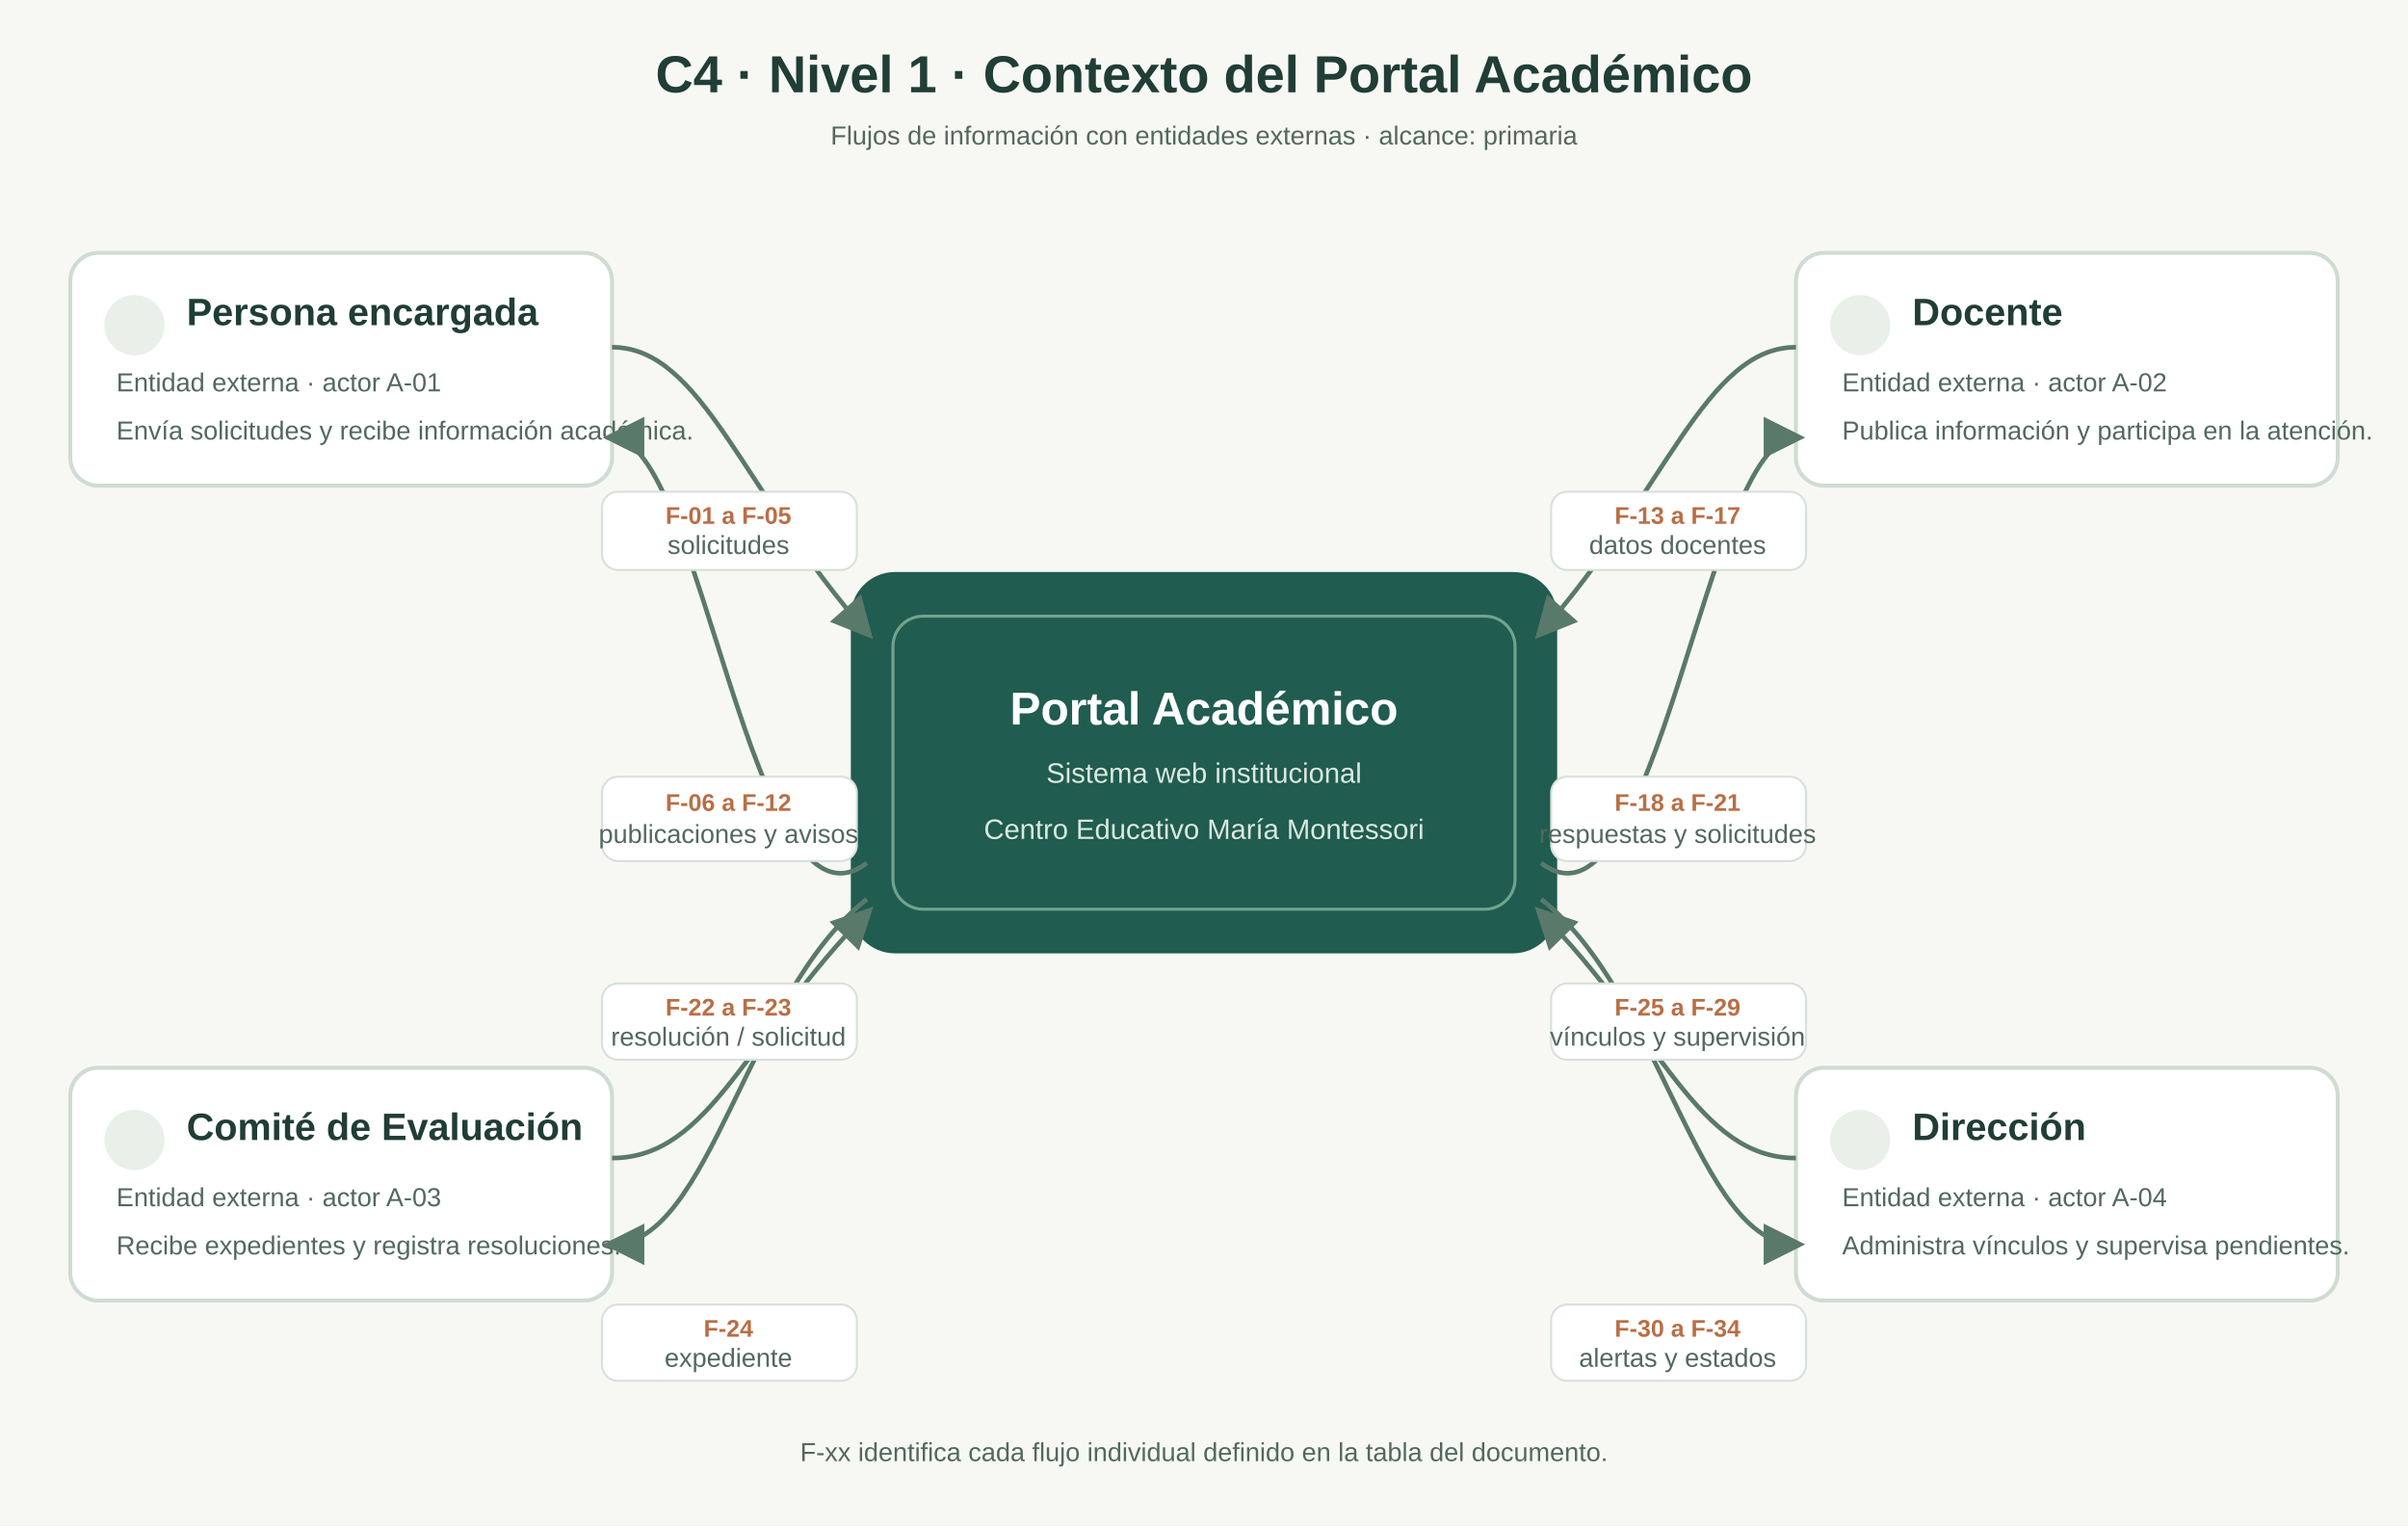
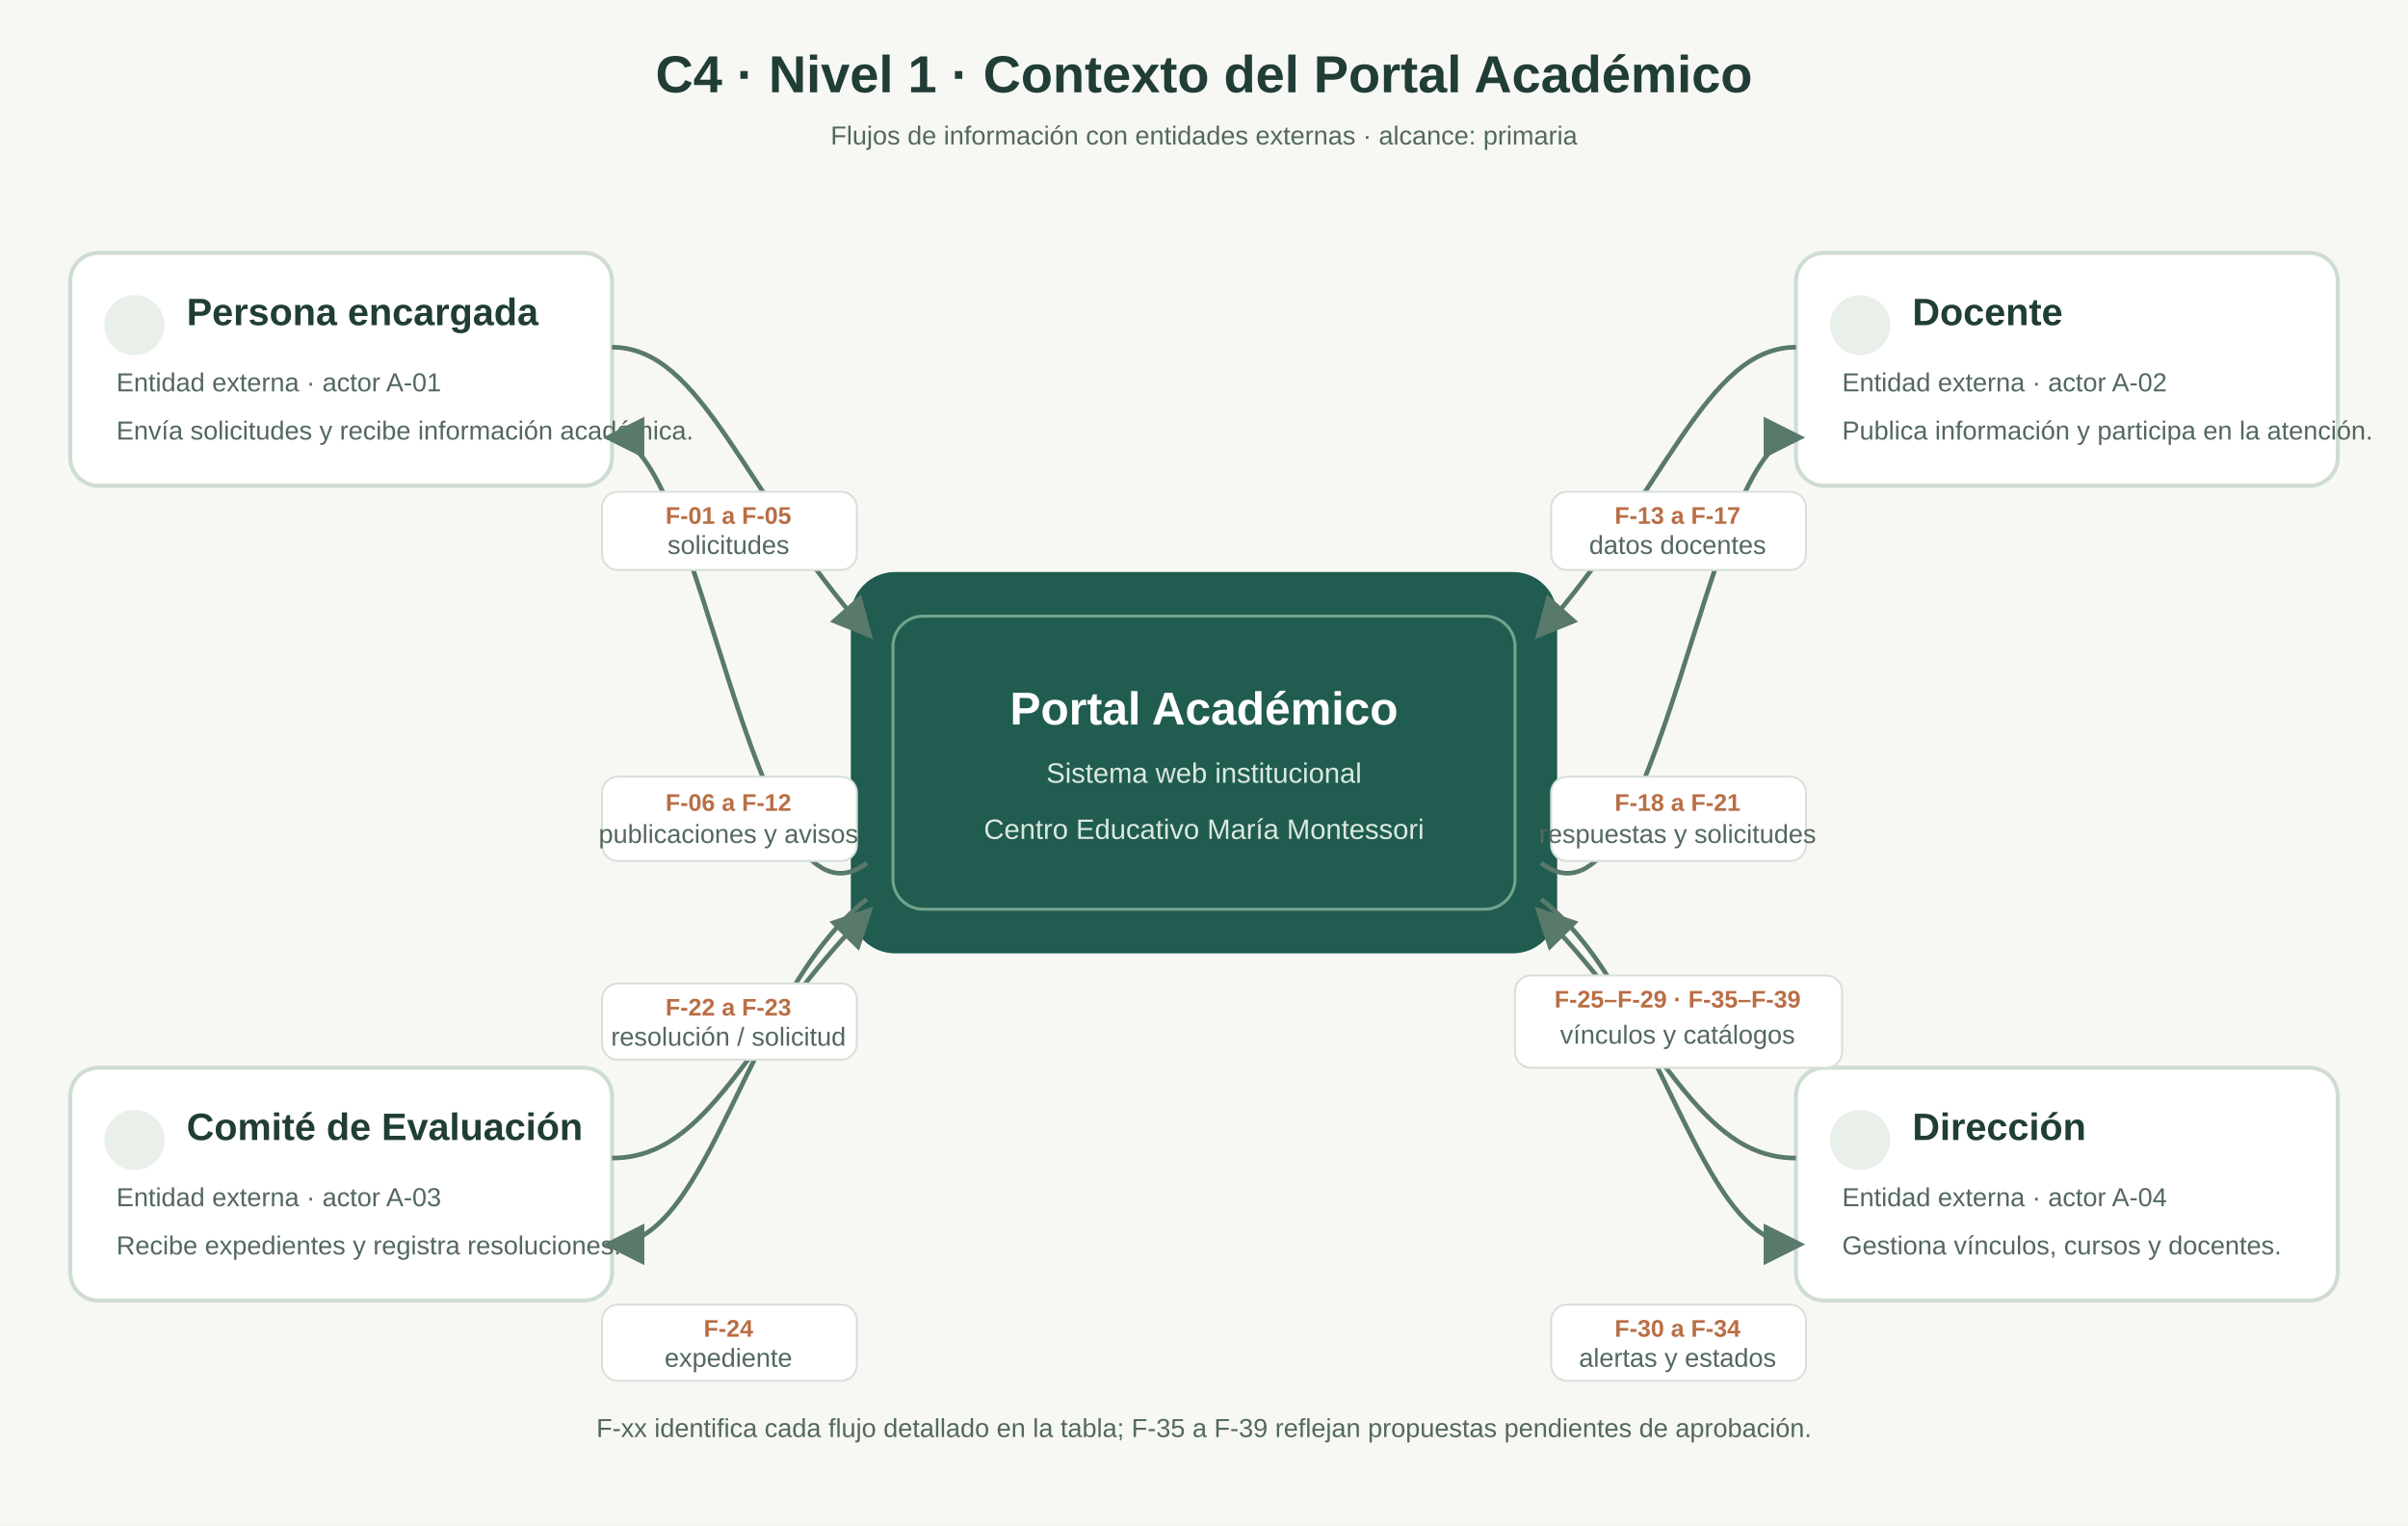
<svg xmlns="http://www.w3.org/2000/svg" width="1200" height="760" viewBox="0 0 1200 760" role="img" aria-labelledby="title description">
  <defs>
    <marker id="arrow" markerWidth="9" markerHeight="9" refX="7" refY="4.5" orient="auto">
      <path d="M0,0 L9,4.5 L0,9 Z" fill="#59796b" />
    </marker>
    <style>
      text{font-family:Arial,sans-serif;fill:#203d36}.title{font-size:26px;font-weight:700}.actor{font-size:19px;font-weight:700}.small{font-size:13px;fill:#53685f}.flow{font-size:13px}.id{font-size:12px;font-weight:700;fill:#b96e45}.portal{font-size:23px;font-weight:700;fill:#fff}.subtitle{font-size:14px;fill:#dbe9df}
    </style>
  </defs>
  <rect width="1200" height="760" fill="#f7f8f4" />
  <text x="600" y="46" text-anchor="middle" class="title">C4 · Nivel 1 · Contexto del Portal Académico</text>
  <text x="600" y="72" text-anchor="middle" class="small">Flujos de información con entidades externas · alcance: primaria</text>
  <g>
    <rect x="35" y="126" width="270" height="116" rx="14" fill="#fff" stroke="#cfdcd2" stroke-width="2" />
    <circle cx="67" cy="162" r="15" fill="#e8f0e9" />
    <text x="93" y="162" class="actor">Persona encargada</text>
    <text x="58" y="195" class="small">Entidad externa · actor A-01</text>
    <text x="58" y="219" class="small">Envía solicitudes y recibe información académica.</text>
    <rect x="895" y="126" width="270" height="116" rx="14" fill="#fff" stroke="#cfdcd2" stroke-width="2" />
    <circle cx="927" cy="162" r="15" fill="#e8f0e9" />
    <text x="953" y="162" class="actor">Docente</text>
    <text x="918" y="195" class="small">Entidad externa · actor A-02</text>
    <text x="918" y="219" class="small">Publica información y participa en la atención.</text>
    <rect x="35" y="532" width="270" height="116" rx="14" fill="#fff" stroke="#cfdcd2" stroke-width="2" />
    <circle cx="67" cy="568" r="15" fill="#e8f0e9" />
    <text x="93" y="568" class="actor">Comité de Evaluación</text>
    <text x="58" y="601" class="small">Entidad externa · actor A-03</text>
    <text x="58" y="625" class="small">Recibe expedientes y registra resoluciones.</text>
    <rect x="895" y="532" width="270" height="116" rx="14" fill="#fff" stroke="#cfdcd2" stroke-width="2" />
    <circle cx="927" cy="568" r="15" fill="#e8f0e9" />
    <text x="953" y="568" class="actor">Dirección</text>
    <text x="918" y="601" class="small">Entidad externa · actor A-04</text>
-     <text x="918" y="625" class="small">Administra vínculos y supervisa pendientes.</text>
+     <text x="918" y="625" class="small">Gestiona vínculos, cursos y docentes.</text>
  </g>
  <rect x="424" y="285" width="352" height="190" rx="22" fill="#205c4f" />
  <rect x="445" y="307" width="310" height="146" rx="15" fill="none" stroke="#72a38c" stroke-width="1.5" />
  <text x="600" y="361" text-anchor="middle" class="portal">Portal Académico</text>
  <text x="600" y="390" text-anchor="middle" class="subtitle">Sistema web institucional</text>
  <text x="600" y="418" text-anchor="middle" class="subtitle">Centro Educativo María Montessori</text>
  <path d="M305 173 C350 173 370 245 432 315" fill="none" stroke="#59796b" stroke-width="2.3" marker-end="url(#arrow)" />
  <path d="M432 430 C374 474 350 218 305 218" fill="none" stroke="#59796b" stroke-width="2.3" marker-end="url(#arrow)" />
  <rect x="300" y="245" width="127" height="39" rx="8" fill="#fff" stroke="#d7e0d9" />
  <text x="363" y="261" text-anchor="middle" class="id">F-01 a F-05</text>
  <text x="363" y="276" text-anchor="middle" class="small">solicitudes</text>
  <rect x="300" y="387" width="127" height="42" rx="8" fill="#fff" stroke="#d7e0d9" />
  <text x="363" y="404" text-anchor="middle" class="id">F-06 a F-12</text>
  <text x="363" y="420" text-anchor="middle" class="small">publicaciones y avisos</text>
  <path d="M895 173 C850 173 830 245 768 315" fill="none" stroke="#59796b" stroke-width="2.3" marker-end="url(#arrow)" />
  <path d="M768 430 C826 474 850 218 895 218" fill="none" stroke="#59796b" stroke-width="2.3" marker-end="url(#arrow)" />
  <rect x="773" y="245" width="127" height="39" rx="8" fill="#fff" stroke="#d7e0d9" />
  <text x="836" y="261" text-anchor="middle" class="id">F-13 a F-17</text>
  <text x="836" y="276" text-anchor="middle" class="small">datos docentes</text>
  <rect x="773" y="387" width="127" height="42" rx="8" fill="#fff" stroke="#d7e0d9" />
  <text x="836" y="404" text-anchor="middle" class="id">F-18 a F-21</text>
  <text x="836" y="420" text-anchor="middle" class="small">respuestas y solicitudes</text>
  <path d="M305 577 C354 577 372 516 432 455" fill="none" stroke="#59796b" stroke-width="2.3" marker-end="url(#arrow)" />
  <path d="M432 448 C372 495 354 620 305 620" fill="none" stroke="#59796b" stroke-width="2.3" marker-end="url(#arrow)" />
  <rect x="300" y="490" width="127" height="38" rx="8" fill="#fff" stroke="#d7e0d9" />
  <text x="363" y="506" text-anchor="middle" class="id">F-22 a F-23</text>
  <text x="363" y="521" text-anchor="middle" class="small">resolución / solicitud</text>
  <rect x="300" y="650" width="127" height="38" rx="8" fill="#fff" stroke="#d7e0d9" />
  <text x="363" y="666" text-anchor="middle" class="id">F-24</text>
  <text x="363" y="681" text-anchor="middle" class="small">expediente</text>
  <path d="M895 577 C846 577 828 516 768 455" fill="none" stroke="#59796b" stroke-width="2.3" marker-end="url(#arrow)" />
  <path d="M768 448 C828 495 846 620 895 620" fill="none" stroke="#59796b" stroke-width="2.3" marker-end="url(#arrow)" />
-   <rect x="773" y="490" width="127" height="38" rx="8" fill="#fff" stroke="#d7e0d9" />
-   <text x="836" y="506" text-anchor="middle" class="id">F-25 a F-29</text>
-   <text x="836" y="521" text-anchor="middle" class="small">vínculos y supervisión</text>
+   <rect x="755" y="486" width="163" height="46" rx="8" fill="#fff" stroke="#d7e0d9" />
+   <text x="836" y="502" text-anchor="middle" class="id">F-25–F-29 · F-35–F-39</text>
+   <text x="836" y="520" text-anchor="middle" class="small">vínculos y catálogos</text>
  <rect x="773" y="650" width="127" height="38" rx="8" fill="#fff" stroke="#d7e0d9" />
  <text x="836" y="666" text-anchor="middle" class="id">F-30 a F-34</text>
  <text x="836" y="681" text-anchor="middle" class="small">alertas y estados</text>
-   <text x="600" y="728" text-anchor="middle" class="small">F-xx identifica cada flujo individual definido en la tabla del documento.</text>
+   <text x="600" y="716" text-anchor="middle" class="small">F-xx identifica cada flujo detallado en la tabla; F-35 a F-39 reflejan propuestas pendientes de aprobación.</text>
</svg>
